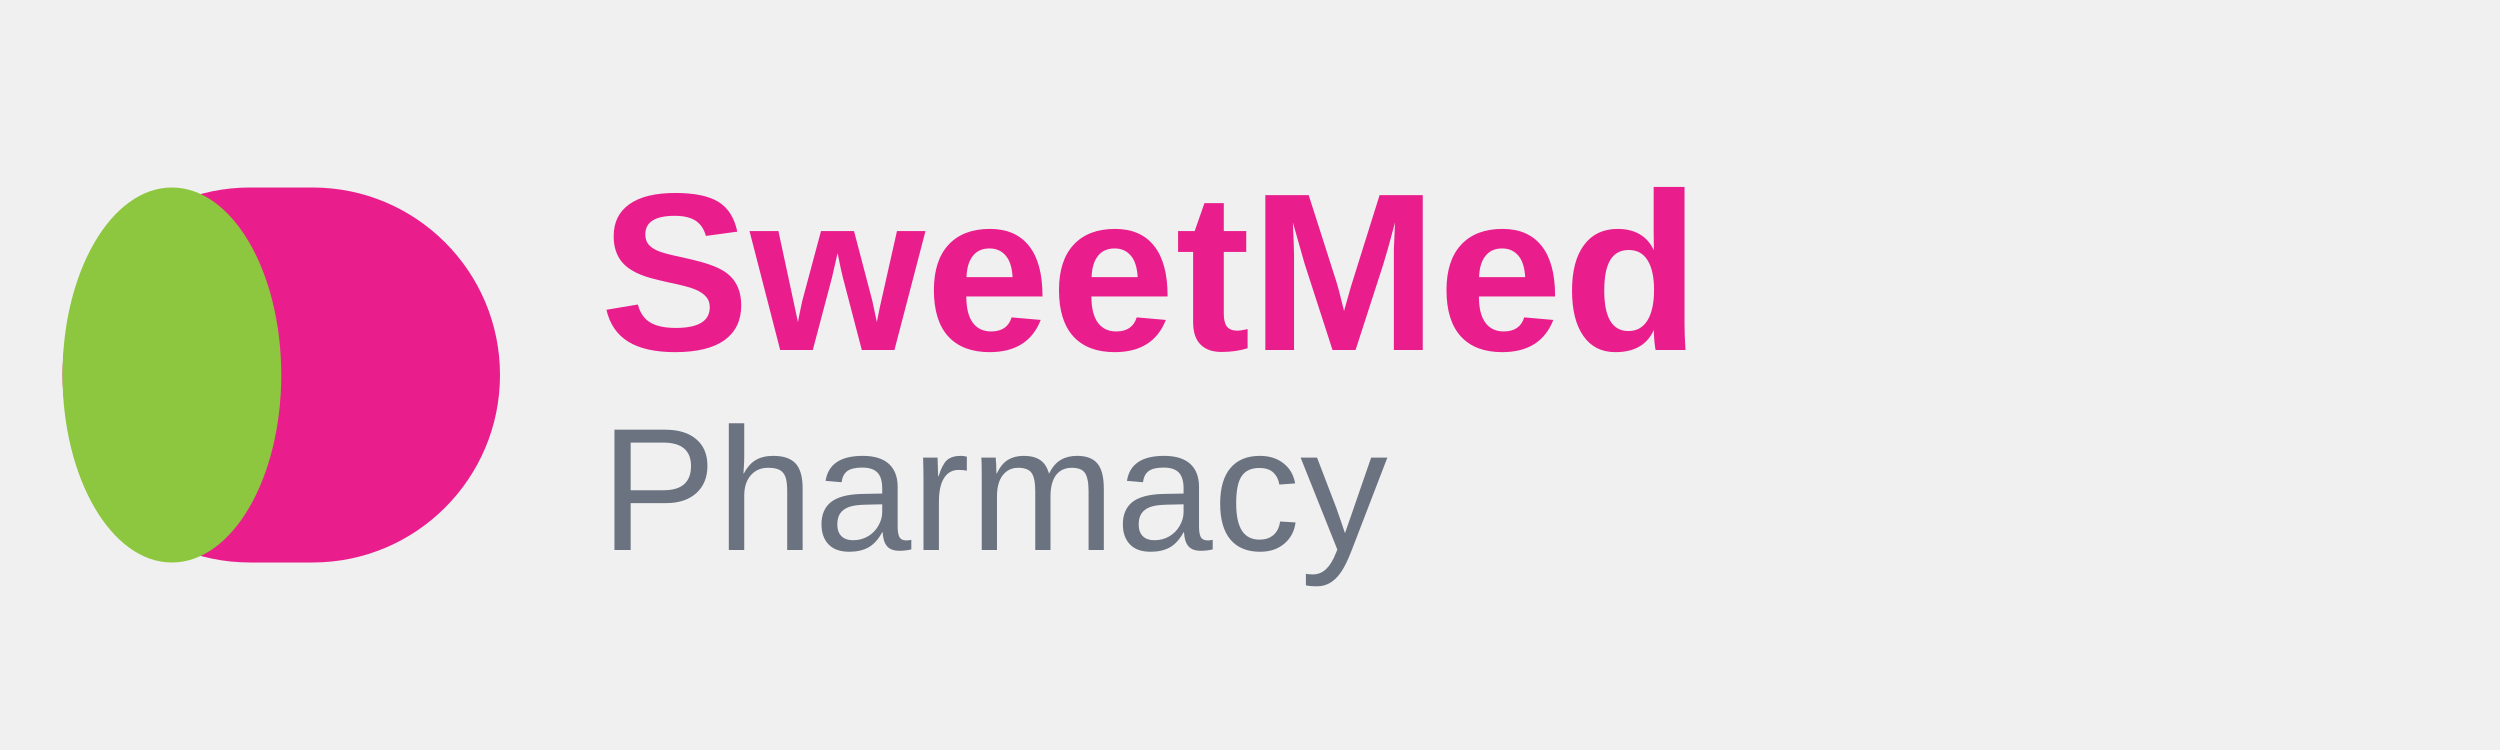
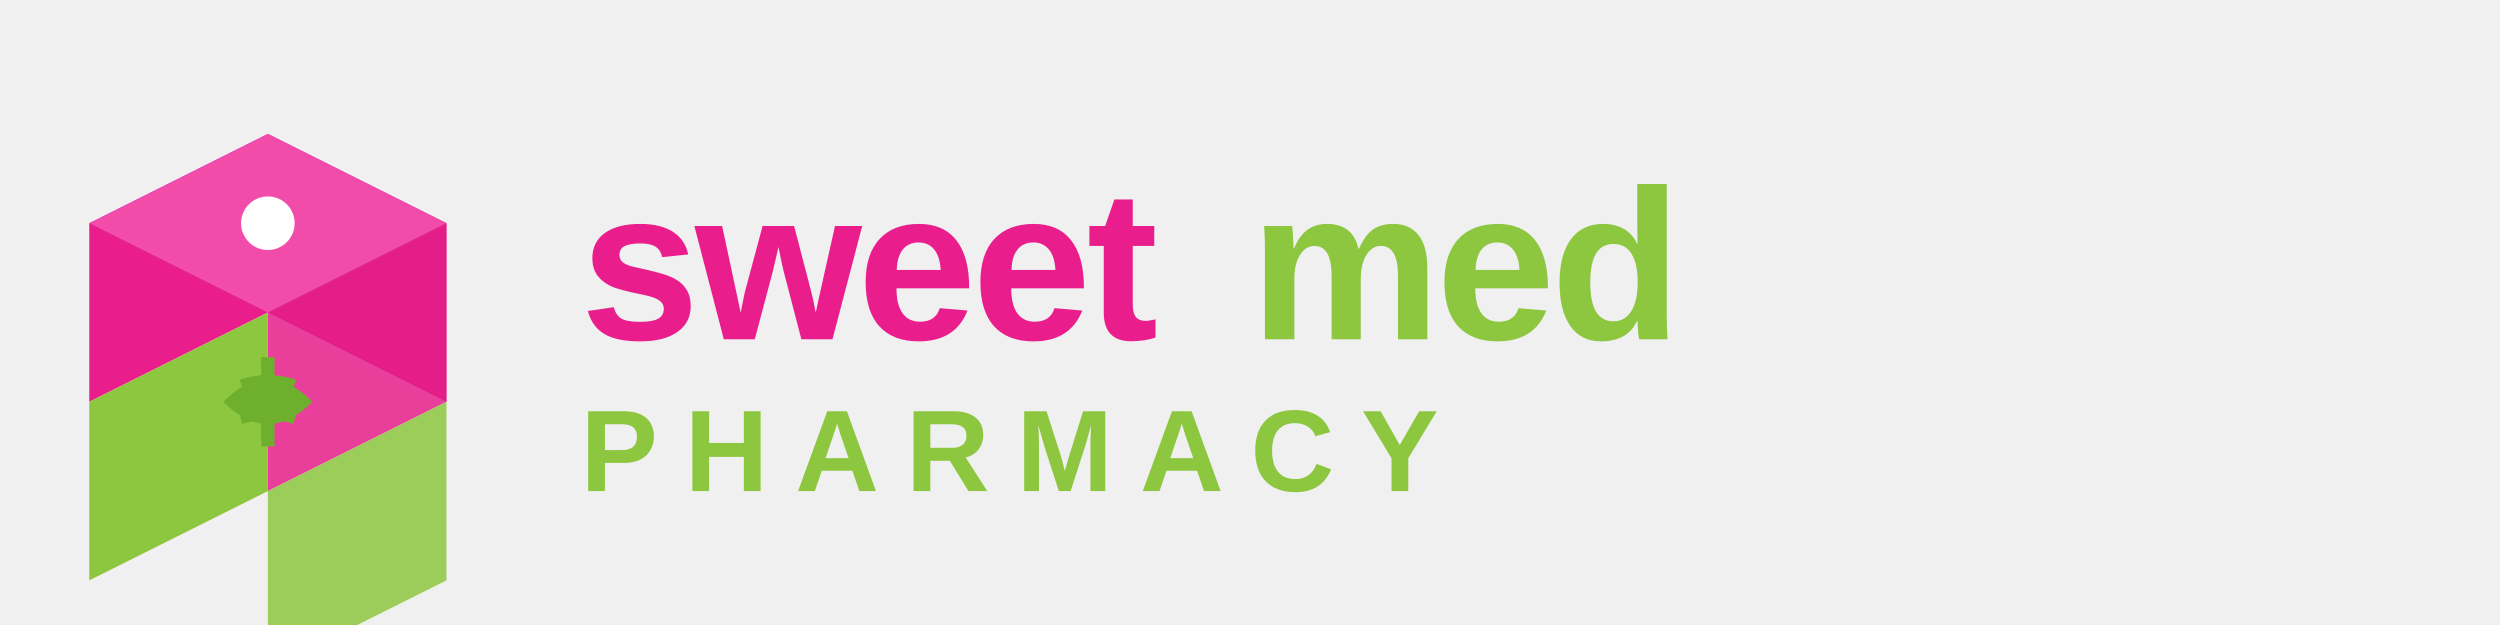
- <svg xmlns="http://www.w3.org/2000/svg" width="200" height="60" viewBox="0 0 200 60" fill="none">
-   <rect x="5" y="15" width="35" height="30" rx="15" fill="#E91E8C" />
-   <rect x="5" y="15" width="17.5" height="30" rx="15" fill="#8DC63F" />
-   <text x="48" y="28" font-family="Arial, sans-serif" font-size="18" font-weight="700" fill="#E91E8C">
-     SweetMed
-   </text>
-   <text x="48" y="44" font-family="Arial, sans-serif" font-size="14" font-weight="500" fill="#6B7280">
-     Pharmacy
-   </text>
+ <svg xmlns="http://www.w3.org/2000/svg" width="280" height="70" viewBox="0 0 280 70" fill="none">
+   <g transform="translate(5, 10)">
+     <path d="M25 5 L45 15 L45 35 L25 25 Z" fill="#C91577" />
+     <path d="M5 15 L25 5 L25 25 L5 35 Z" fill="#E91E8C" />
+     <path d="M25 25 L45 15 L45 35 L25 45 Z" fill="#E91E8C" opacity="0.85" />
+     <path d="M5 35 L25 25 L25 45 L5 55 Z" fill="#8DC63F" />
+     <path d="M25 45 L45 35 L45 55 L25 65 Z" fill="#8DC63F" opacity="0.85" />
+     <path d="M5 15 L25 5 L45 15 L25 25 Z" fill="#F24CAB" />
+     <circle cx="25" cy="15" r="3" fill="white" />
+     <path d="M20 35 Q25 30 30 35 Q25 40 20 35" fill="#6FAF2E" />
+     <path d="M25 30 L25 40" stroke="#6FAF2E" stroke-width="1.5" />
+     <path d="M22 33 Q25 32 28 33" stroke="#6FAF2E" stroke-width="1" fill="none" />
+     <path d="M22 37 Q25 36 28 37" stroke="#6FAF2E" stroke-width="1" fill="none" />
+   </g>
+   <text x="65" y="38" font-family="'Arial Rounded MT Bold', Arial, sans-serif" font-size="24" font-weight="700" fill="#E91E8C" letter-spacing="-0.5">sweet</text>
+   <text x="140" y="38" font-family="'Arial Rounded MT Bold', Arial, sans-serif" font-size="24" font-weight="700" fill="#8DC63F" letter-spacing="-0.5">med</text>
+   <text x="65" y="55" font-family="Arial, sans-serif" font-size="13" font-weight="600" fill="#8DC63F" letter-spacing="3">PHARMACY</text>
</svg>
